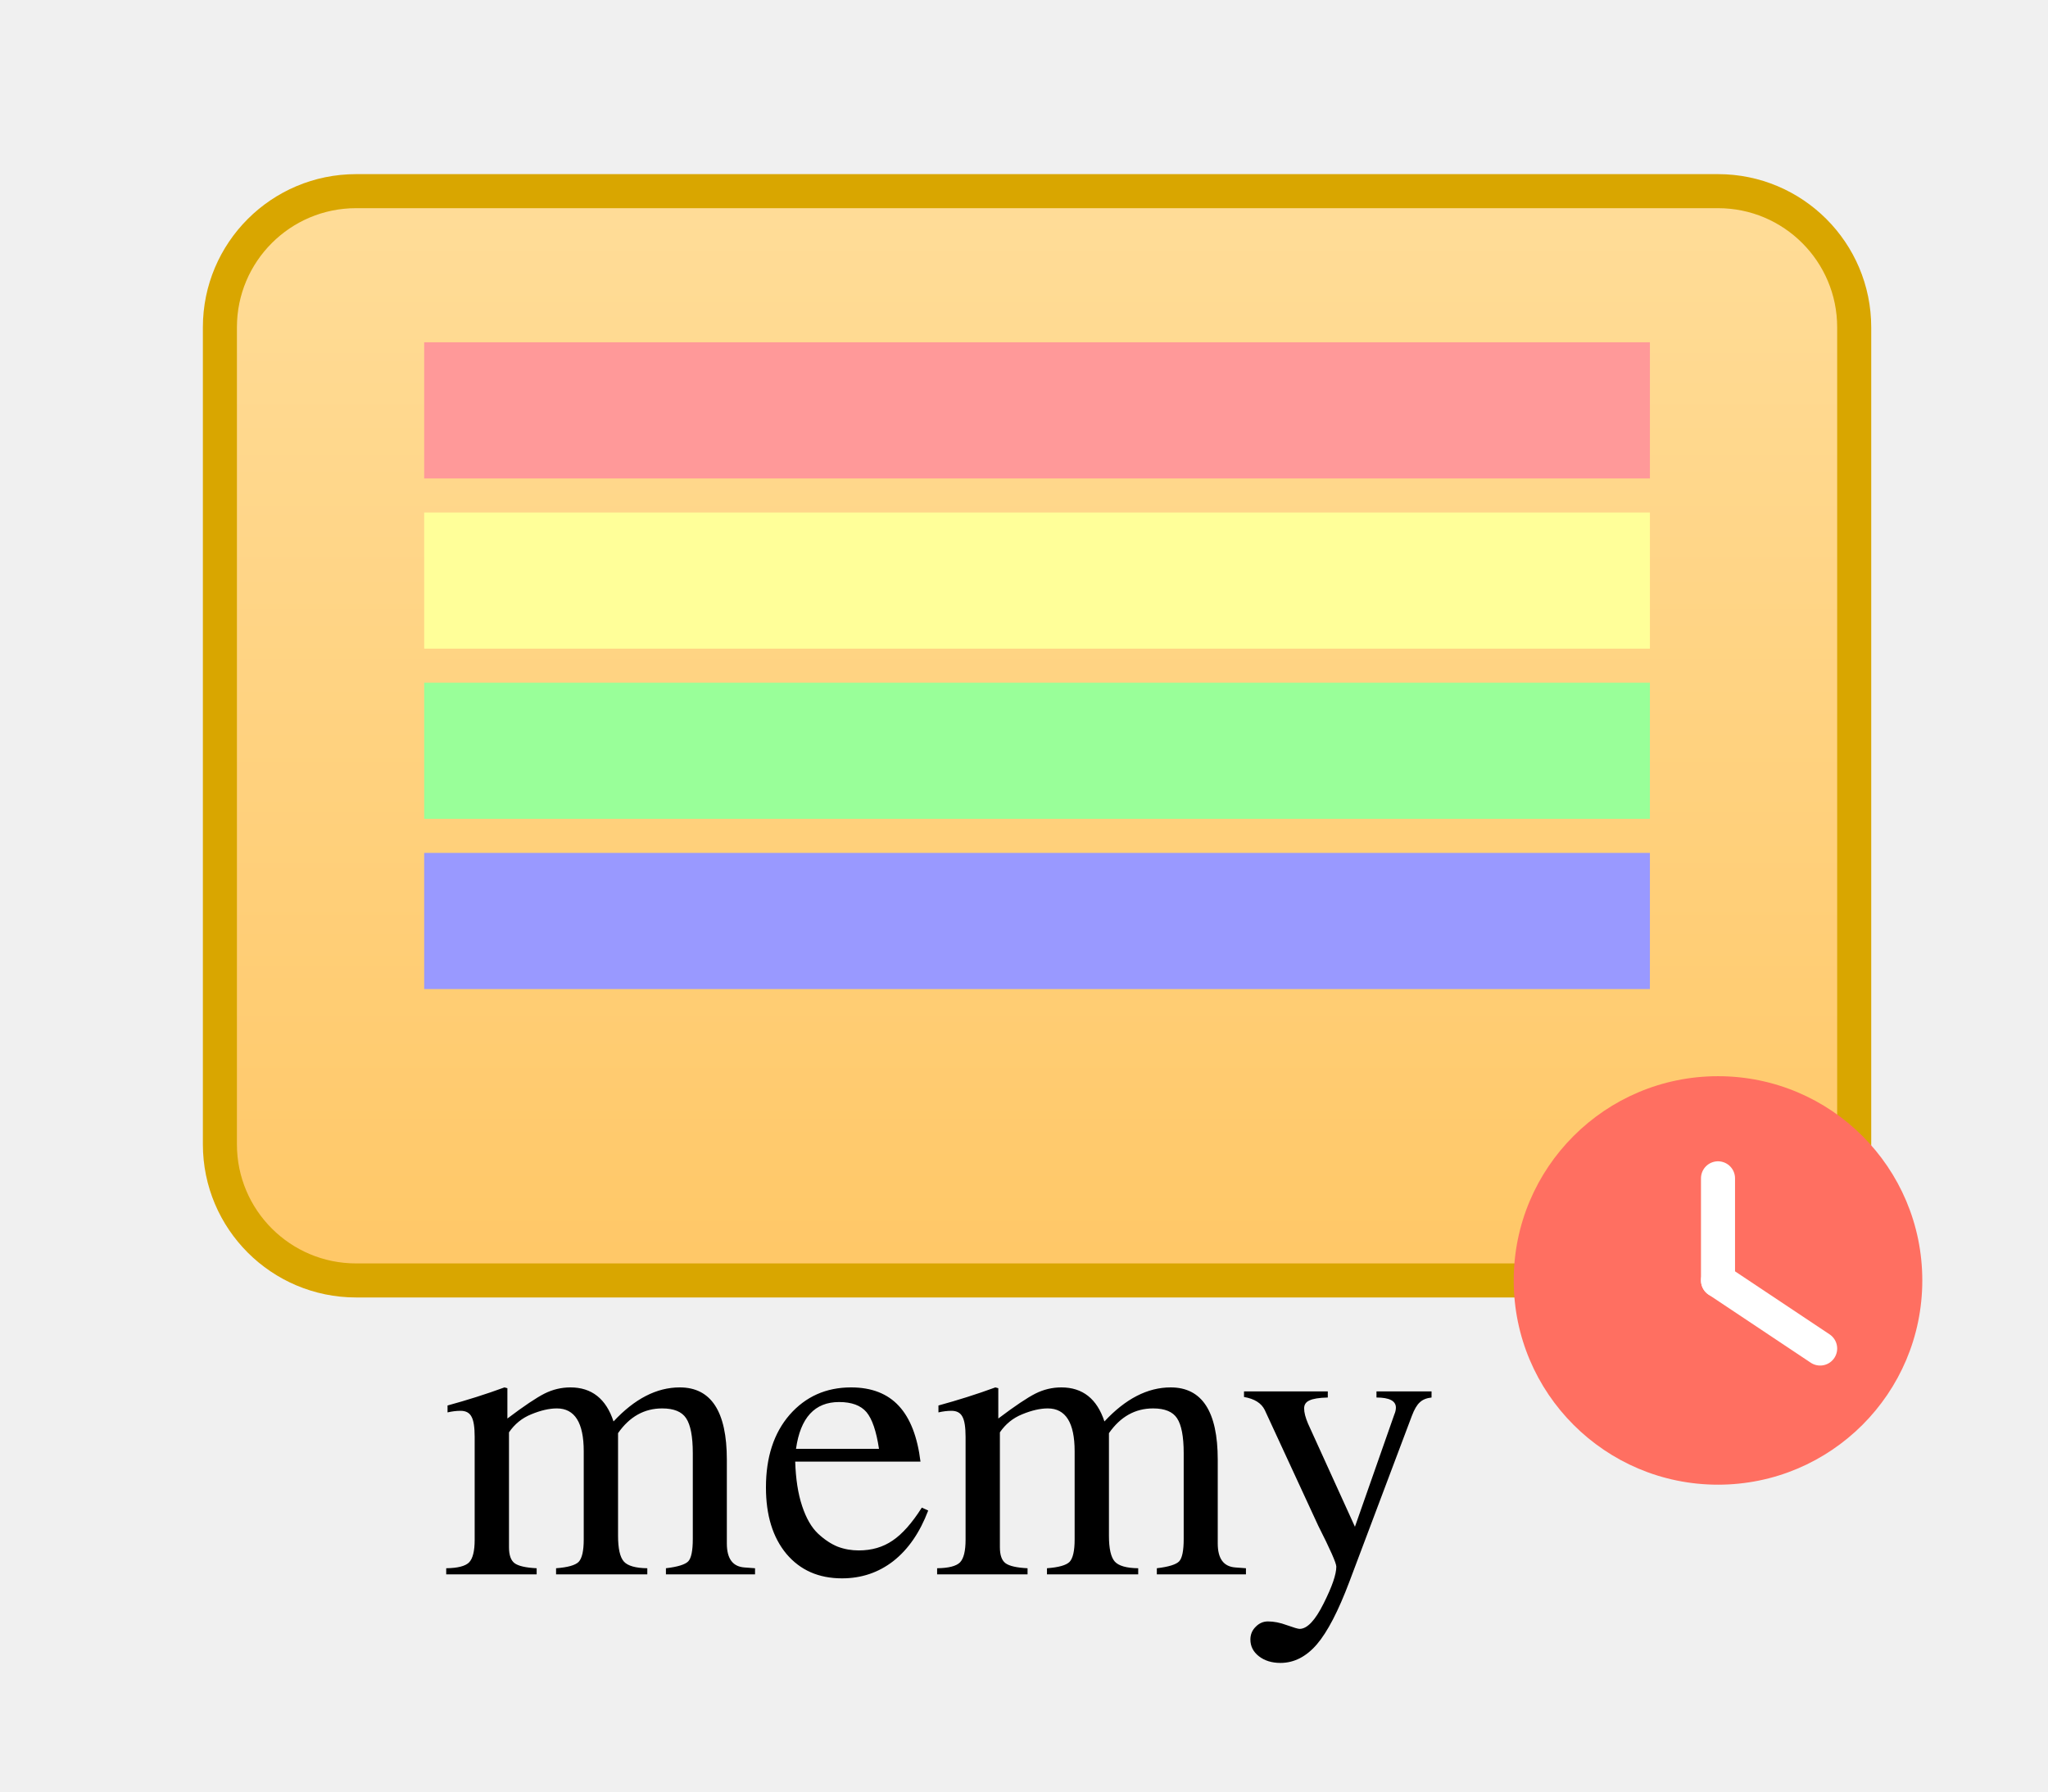
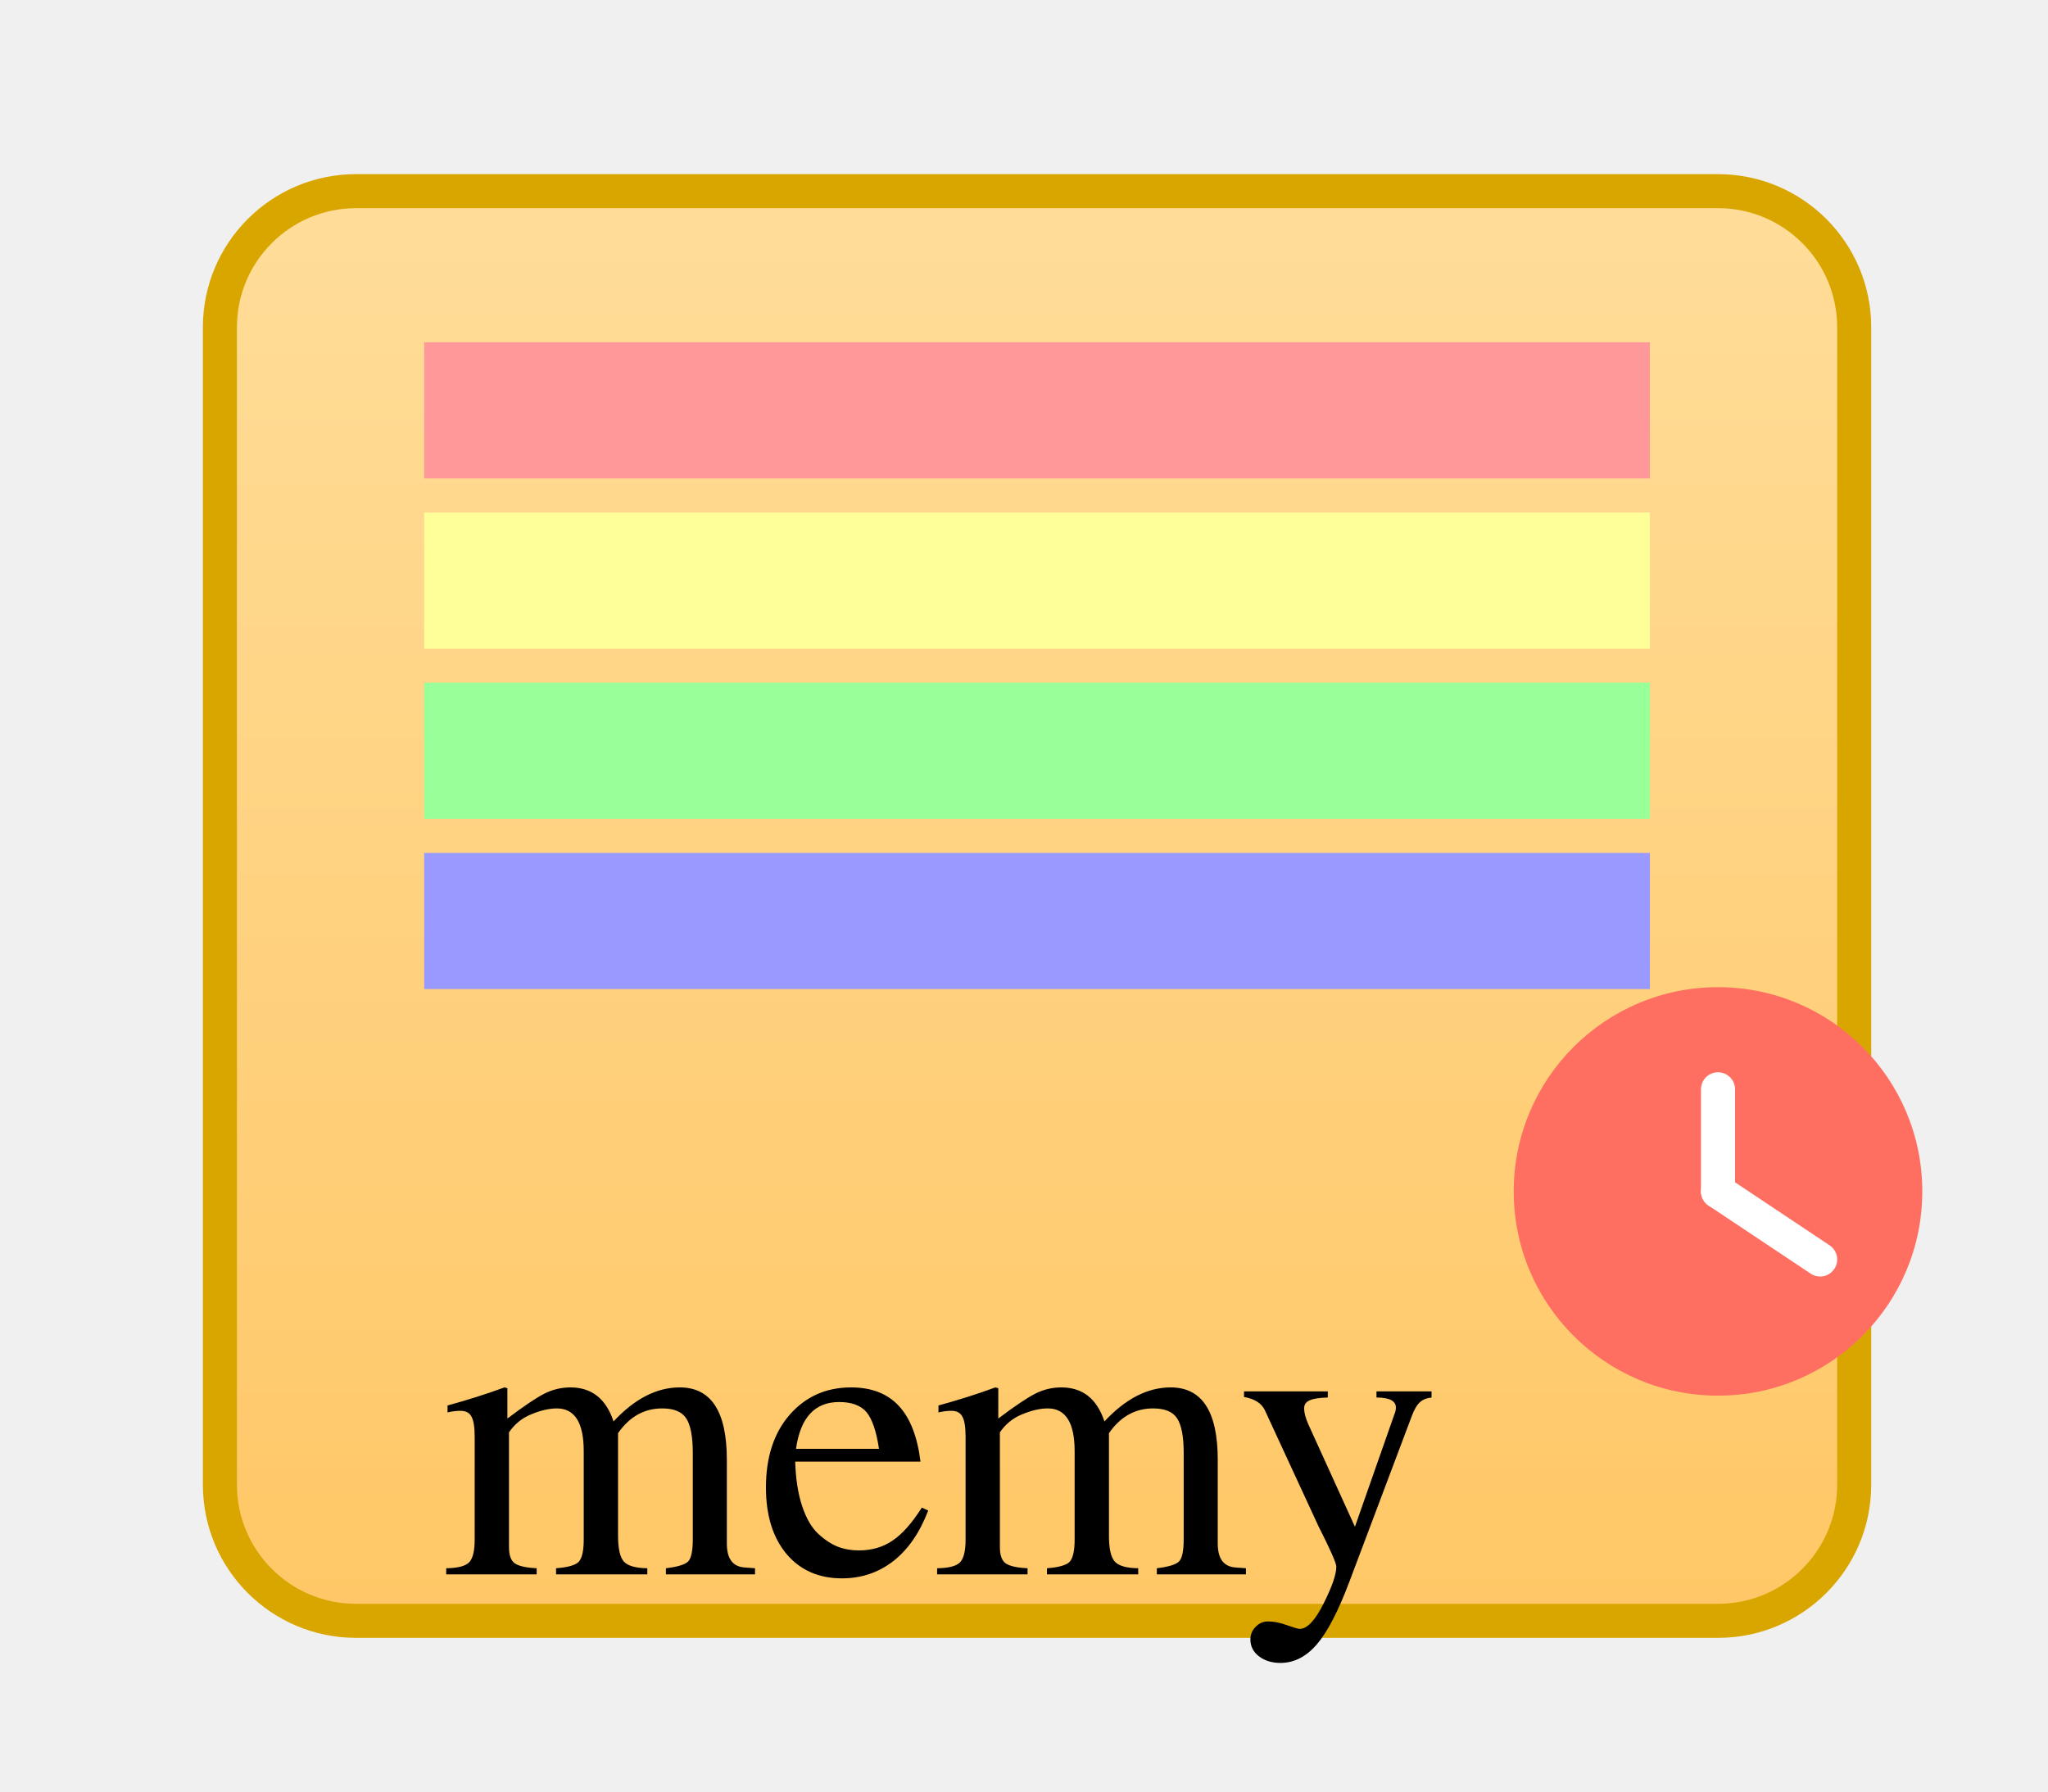
<svg xmlns="http://www.w3.org/2000/svg" width="200" height="175" viewBox="0 0 120.301 105.263" version="1.1" id="svg8">
  <defs id="defs2">
-     <linearGradient id="folderGrad" x1="12.31" y1="37.775" x2="12.31" y2="118.199" gradientTransform="matrix(1.218544,0,0,0.8206518,-3.082658,-20.7688)" gradientUnits="userSpaceOnUse">
+     <linearGradient id="folderGrad" x1="60.917" y1="11.231" x2="60.917" y2="95.231" gradientUnits="userSpaceOnUse">
      <stop offset="0%" stop-color="#FFDD99" id="stop1" />
      <stop offset="100%" stop-color="#FFC766" id="stop2" />
    </linearGradient>
  </defs>
-   <rect x="12.917" y="11.231" width="96" height="64" rx="8" ry="8" fill="url(#folderGrad)" stroke="#d9a600" stroke-width="2" id="rect3" style="fill:url(#folderGrad)" />
+   <rect x="12.917" y="11.231" width="96" height="84" rx="8" ry="8" fill="url(#folderGrad)" stroke="#d9a600" stroke-width="2" id="rect3" style="fill:url(#folderGrad)" />
  <rect x="24.917" y="20.111" width="72" height="8" fill="#ff9999" id="rect4" />
  <rect x="24.917" y="30.111" width="72" height="8" fill="#ffff99" id="rect5" />
  <rect x="24.917" y="40.111" width="72" height="8" fill="#99ff99" id="rect6" />
  <rect x="24.917" y="50.111" width="72" height="8" fill="#9999ff" id="rect7" />
-   <circle cx="100.917" cy="75.231" r="12" fill="#ff6f61" id="circle7" />
-   <line x1="100.917" y1="75.231" x2="100.917" y2="69.231" stroke="#ffffff" stroke-width="2" stroke-linecap="round" id="line7" />
-   <line x1="100.917" y1="75.231" x2="106.917" y2="79.231" stroke="#ffffff" stroke-width="2" stroke-linecap="round" id="line8" />
+   <circle cx="100.917" cy="70" r="12" fill="#ff6f61" id="circle7" />
+   <line x1="100.917" y1="70" x2="100.917" y2="64" stroke="#ffffff" stroke-width="2" stroke-linecap="round" id="line7" />
+   <line x1="100.917" y1="70" x2="106.917" y2="74" stroke="#ffffff" stroke-width="2" stroke-linecap="round" id="line8" />
  <text x="55.091" y="92.501" font-family="Georgia, serif" font-size="14px" fill="#000000" text-anchor="middle" font-weight="500" id="text8" style="font-style:normal;font-variant:normal;font-weight:normal;font-stretch:normal;font-size:23.893px;font-family:FreeSerif;-inkscape-font-specification:'FreeSerif, Normal';font-variant-ligatures:normal;font-variant-caps:normal;font-variant-numeric:normal;font-variant-east-asian:normal;text-anchor:middle;fill:#000000">memy</text>
</svg>
